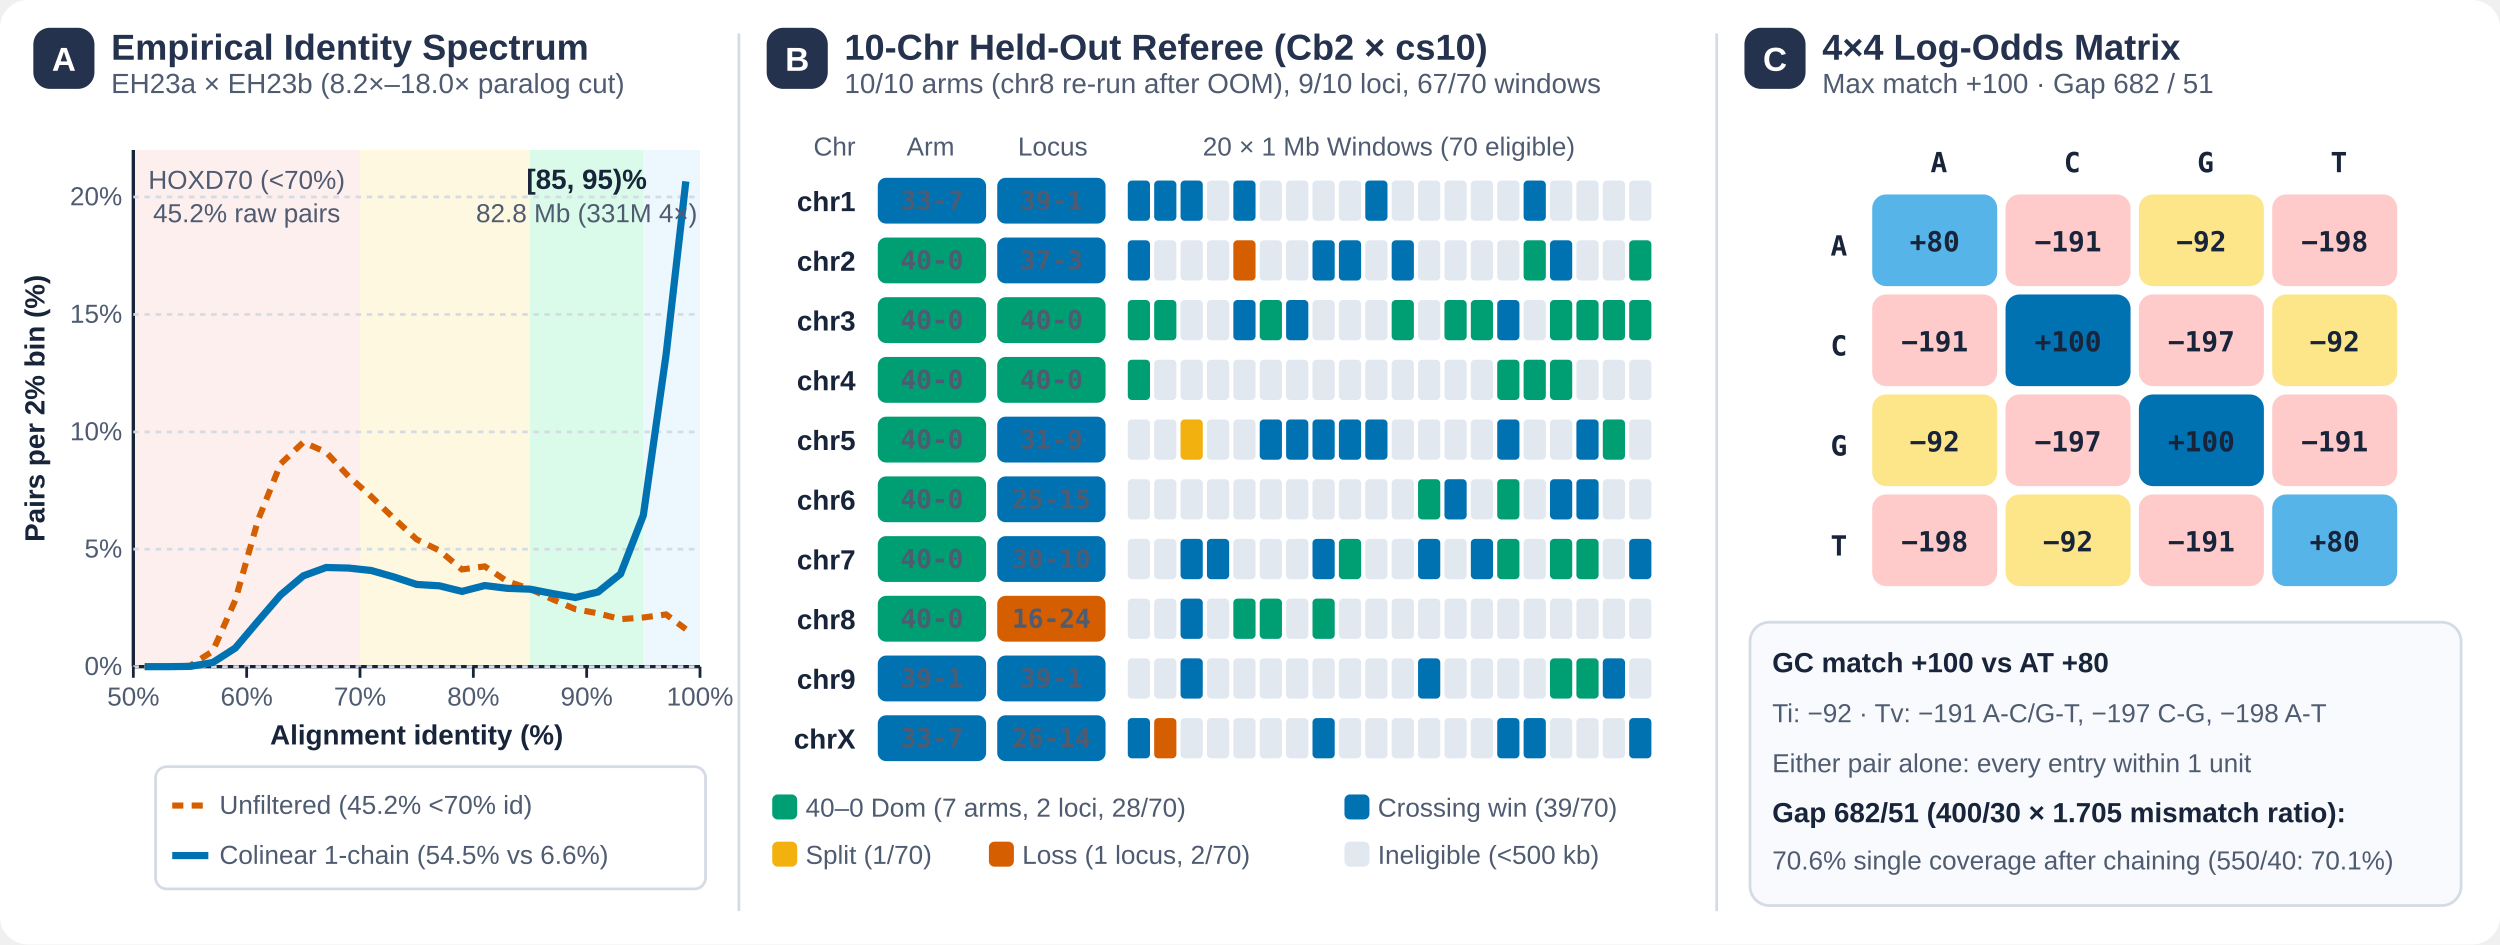
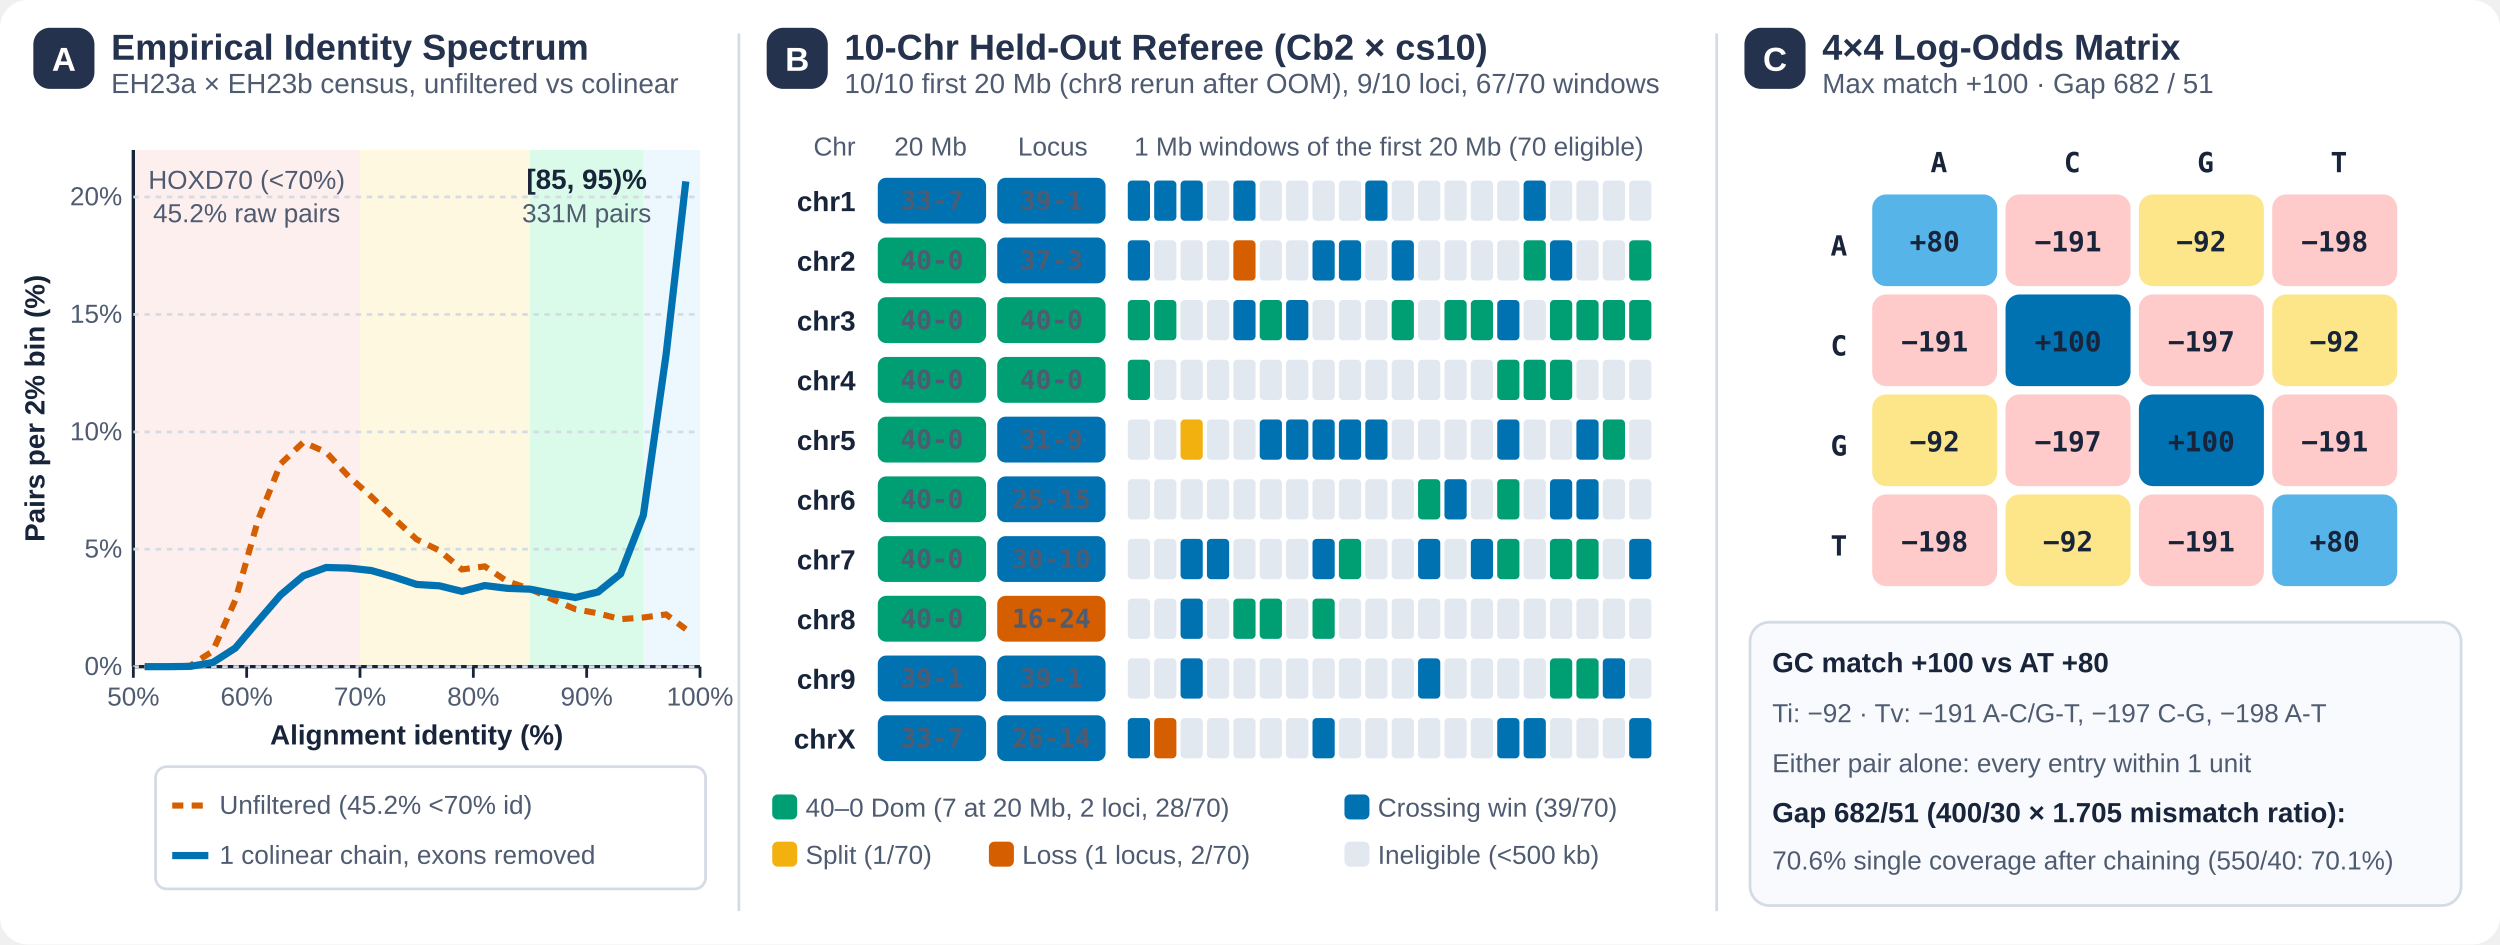
<svg xmlns="http://www.w3.org/2000/svg" viewBox="0 0 900 340" width="100%" height="100%">
  <style>
  text { font-family: "Atkinson Hyperlegible Next", "Helvetica Neue", Arial, sans-serif; fill: #18243a; }
  .mono { font-family: "Atkinson Hyperlegible Mono", "SFMono-Regular", Consolas, monospace; }
  .title { font-size: 13px; font-weight: 800; fill: #25324d; }
  .sub { font-size: 10px; fill: #4f5b70; }
  .lbl { font-size: 10px; font-weight: 600; fill: #18243a; }
  .ax { font-size: 9.4px; fill: #4f5b70; }
  .badge { font-size: 12px; font-weight: 800; fill: #ffffff; }
</style>
  <rect x="0" y="0" width="900" height="340" rx="10" fill="#ffffff" />
  <rect x="12" y="10" width="22" height="22" rx="6" fill="#25324d" />
  <text x="23" y="25.5" text-anchor="middle" class="badge">A</text>
  <text x="40" y="21.5" class="title">Empirical Identity Spectrum</text>
-   <text x="40" y="33.5" class="sub">EH23a × EH23b (8.2×–18.0× paralog cut)</text>
+   <text x="40" y="33.5" class="sub">EH23a × EH23b census, unfiltered vs colinear</text>
  <rect x="48.0" y="54" width="81.6" height="186" fill="#fee2e2" opacity="0.55" />
  <rect x="129.6" y="54" width="61.2" height="186" fill="#fef3c7" opacity="0.55" />
  <rect x="190.8" y="54" width="40.8" height="186" fill="#d1fae5" opacity="0.8" />
  <rect x="231.6" y="54" width="20.4" height="186" fill="#e0f2fe" opacity="0.6" />
  <line x1="48" y1="240" x2="252" y2="240" stroke="#18243a" stroke-width="1.2" />
  <line x1="48" y1="54" x2="48" y2="240" stroke="#18243a" stroke-width="1.2" />
  <line x1="48" y1="240.0" x2="252" y2="240.0" stroke="#d5dbe5" stroke-dasharray="2,2" />
  <text x="44" y="243.0" text-anchor="end" class="ax">0%</text>
  <line x1="48" y1="197.7" x2="252" y2="197.7" stroke="#d5dbe5" stroke-dasharray="2,2" />
  <text x="44" y="200.7" text-anchor="end" class="ax">5%</text>
  <line x1="48" y1="155.5" x2="252" y2="155.5" stroke="#d5dbe5" stroke-dasharray="2,2" />
  <text x="44" y="158.5" text-anchor="end" class="ax">10%</text>
  <line x1="48" y1="113.2" x2="252" y2="113.2" stroke="#d5dbe5" stroke-dasharray="2,2" />
  <text x="44" y="116.2" text-anchor="end" class="ax">15%</text>
  <line x1="48" y1="70.9" x2="252" y2="70.9" stroke="#d5dbe5" stroke-dasharray="2,2" />
  <text x="44" y="73.9" text-anchor="end" class="ax">20%</text>
  <text x="16" y="147.0" text-anchor="middle" class="lbl" transform="rotate(-90 16 147.0)">Pairs per 2% bin (%)</text>
  <line x1="48.0" y1="240" x2="48.0" y2="244" stroke="#18243a" />
  <text x="48.0" y="254" text-anchor="middle" class="ax">50%</text>
  <line x1="88.8" y1="240" x2="88.8" y2="244" stroke="#18243a" />
  <text x="88.8" y="254" text-anchor="middle" class="ax">60%</text>
  <line x1="129.6" y1="240" x2="129.6" y2="244" stroke="#18243a" />
  <text x="129.6" y="254" text-anchor="middle" class="ax">70%</text>
  <line x1="170.4" y1="240" x2="170.4" y2="244" stroke="#18243a" />
  <text x="170.4" y="254" text-anchor="middle" class="ax">80%</text>
  <line x1="211.2" y1="240" x2="211.2" y2="244" stroke="#18243a" />
  <text x="211.2" y="254" text-anchor="middle" class="ax">90%</text>
  <line x1="252.0" y1="240" x2="252.0" y2="244" stroke="#18243a" />
  <text x="252.0" y="254" text-anchor="middle" class="ax">100%</text>
  <text x="150.0" y="268" text-anchor="middle" class="lbl">Alignment identity (%)</text>
  <polyline fill="none" stroke="#D55E00" stroke-width="2.2" stroke-dasharray="4,3" points="52.1,240.0 60.2,240.0 68.4,239.7 76.6,234.4 84.7,216.1 92.9,187.2 101.0,167.0 109.2,159.2 117.4,162.8 125.5,171.5 133.7,178.8 141.8,186.6 150.0,194.2 158.2,198.2 166.3,205.0 174.5,203.9 182.6,209.3 190.8,212.0 199.0,215.8 207.1,219.3 215.3,220.8 223.4,222.9 231.6,222.3 239.8,221.2 246.9,226.5" />
  <polyline fill="none" stroke="#0072B2" stroke-width="2.6" points="52.1,240.0 60.2,240.0 68.4,239.9 76.6,238.5 84.7,233.3 92.9,223.6 101.0,214.2 109.2,207.3 117.4,204.3 125.5,204.5 133.7,205.4 141.8,207.7 150.0,210.4 158.2,210.9 166.3,212.9 174.5,210.8 182.6,211.8 190.8,212.1 199.0,213.7 207.1,215.1 215.3,213.1 223.4,206.6 231.6,185.5 239.8,127.6 246.9,65.3" />
  <text x="88.8" y="68" text-anchor="middle" class="ax" fill="#D55E00">HOXD70 (&lt;70%)</text>
  <text x="88.8" y="80" text-anchor="middle" class="ax" fill="#D55E00">45.2% raw pairs</text>
  <text x="211.2" y="68" text-anchor="middle" class="lbl" fill="#009E73">[85, 95)%</text>
-   <text x="211.2" y="80" text-anchor="middle" class="ax" fill="#009E73">82.8 Mb (331M 4×)</text>
+   <text x="211.2" y="80" text-anchor="middle" class="ax" fill="#009E73">331M pairs</text>
  <rect x="56" y="276" width="198" height="44" rx="4" fill="#ffffff" stroke="#d5dbe5" />
  <line x1="62" y1="290" x2="75" y2="290" stroke="#D55E00" stroke-width="2.2" stroke-dasharray="4,3" />
  <text x="79" y="293" class="ax">Unfiltered (45.2% &lt;70% id)</text>
  <line x1="62" y1="308" x2="75" y2="308" stroke="#0072B2" stroke-width="2.6" />
-   <text x="79" y="311" class="ax">Colinear 1-chain (54.5% vs 6.6%)</text>
+   <text x="79" y="311" class="ax">1 colinear chain, exons removed</text>
  <line x1="266" y1="12" x2="266" y2="328" stroke="#d5dbe5" />
  <rect x="276" y="10" width="22" height="22" rx="6" fill="#25324d" />
  <text x="287" y="25.5" text-anchor="middle" class="badge">B</text>
  <text x="304" y="21.5" class="title">10-Chr Held-Out Referee (Cb2 × cs10)</text>
-   <text x="304" y="33.5" class="sub">10/10 arms (chr8 re-run after OOM), 9/10 loci, 67/70 windows</text>
+   <text x="304" y="33.5" class="sub">10/10 first 20 Mb (chr8 rerun after OOM), 9/10 loci, 67/70 windows</text>
  <text x="308" y="56" text-anchor="end" class="ax">Chr</text>
-   <text x="335" y="56" text-anchor="middle" class="ax">Arm</text>
+   <text x="335" y="56" text-anchor="middle" class="ax">20 Mb</text>
  <text x="379" y="56" text-anchor="middle" class="ax">Locus</text>
-   <text x="500" y="56" text-anchor="middle" class="ax">20 × 1 Mb Windows (70 eligible)</text>
+   <text x="500" y="56" text-anchor="middle" class="ax">1 Mb windows of the first 20 Mb (70 eligible)</text>
  <text x="308" y="76.0" text-anchor="end" class="lbl">chr1</text>
  <rect x="316" y="64.0" width="39" height="16.5" rx="3" fill="#0072B2" />
  <text x="335.5" y="75.5" text-anchor="middle" class="ax mono" fill="#ffffff" font-weight="700">33-7</text>
  <rect x="359" y="64.0" width="39" height="16.5" rx="3" fill="#0072B2" />
  <text x="378.5" y="75.5" text-anchor="middle" class="ax mono" fill="#ffffff" font-weight="700">39-1</text>
  <rect x="406.0" y="65.0" width="8" height="14.5" rx="1.5" fill="#0072B2" />
  <rect x="415.5" y="65.0" width="8" height="14.5" rx="1.5" fill="#0072B2" />
  <rect x="425.0" y="65.0" width="8" height="14.5" rx="1.5" fill="#0072B2" />
  <rect x="434.5" y="65.0" width="8" height="14.5" rx="1.5" fill="#e2e8f0" />
  <rect x="444.0" y="65.0" width="8" height="14.5" rx="1.5" fill="#0072B2" />
  <rect x="453.5" y="65.0" width="8" height="14.5" rx="1.5" fill="#e2e8f0" />
  <rect x="463.0" y="65.0" width="8" height="14.5" rx="1.5" fill="#e2e8f0" />
  <rect x="472.5" y="65.0" width="8" height="14.5" rx="1.5" fill="#e2e8f0" />
  <rect x="482.0" y="65.0" width="8" height="14.5" rx="1.5" fill="#e2e8f0" />
  <rect x="491.5" y="65.0" width="8" height="14.5" rx="1.5" fill="#0072B2" />
  <rect x="501.0" y="65.0" width="8" height="14.5" rx="1.5" fill="#e2e8f0" />
  <rect x="510.5" y="65.0" width="8" height="14.5" rx="1.5" fill="#e2e8f0" />
  <rect x="520.0" y="65.0" width="8" height="14.5" rx="1.5" fill="#e2e8f0" />
  <rect x="529.5" y="65.0" width="8" height="14.5" rx="1.5" fill="#e2e8f0" />
  <rect x="539.0" y="65.0" width="8" height="14.5" rx="1.5" fill="#e2e8f0" />
  <rect x="548.5" y="65.0" width="8" height="14.5" rx="1.5" fill="#0072B2" />
  <rect x="558.0" y="65.0" width="8" height="14.5" rx="1.5" fill="#e2e8f0" />
  <rect x="567.5" y="65.0" width="8" height="14.5" rx="1.5" fill="#e2e8f0" />
  <rect x="577.0" y="65.0" width="8" height="14.5" rx="1.5" fill="#e2e8f0" />
  <rect x="586.5" y="65.0" width="8" height="14.5" rx="1.5" fill="#e2e8f0" />
  <text x="308" y="97.5" text-anchor="end" class="lbl">chr2</text>
  <rect x="316" y="85.5" width="39" height="16.5" rx="3" fill="#009E73" />
  <text x="335.5" y="97.0" text-anchor="middle" class="ax mono" fill="#18243a" font-weight="700">40-0</text>
  <rect x="359" y="85.5" width="39" height="16.5" rx="3" fill="#0072B2" />
  <text x="378.5" y="97.0" text-anchor="middle" class="ax mono" fill="#ffffff" font-weight="700">37-3</text>
  <rect x="406.0" y="86.5" width="8" height="14.5" rx="1.5" fill="#0072B2" />
  <rect x="415.5" y="86.5" width="8" height="14.5" rx="1.5" fill="#e2e8f0" />
  <rect x="425.0" y="86.5" width="8" height="14.5" rx="1.5" fill="#e2e8f0" />
  <rect x="434.5" y="86.5" width="8" height="14.5" rx="1.5" fill="#e2e8f0" />
  <rect x="444.0" y="86.5" width="8" height="14.5" rx="1.5" fill="#D55E00" />
  <rect x="453.5" y="86.5" width="8" height="14.5" rx="1.5" fill="#e2e8f0" />
  <rect x="463.0" y="86.5" width="8" height="14.5" rx="1.5" fill="#e2e8f0" />
  <rect x="472.5" y="86.5" width="8" height="14.5" rx="1.5" fill="#0072B2" />
  <rect x="482.0" y="86.5" width="8" height="14.5" rx="1.5" fill="#0072B2" />
  <rect x="491.5" y="86.5" width="8" height="14.5" rx="1.5" fill="#e2e8f0" />
  <rect x="501.0" y="86.5" width="8" height="14.5" rx="1.5" fill="#0072B2" />
  <rect x="510.5" y="86.5" width="8" height="14.5" rx="1.5" fill="#e2e8f0" />
  <rect x="520.0" y="86.5" width="8" height="14.5" rx="1.5" fill="#e2e8f0" />
  <rect x="529.5" y="86.5" width="8" height="14.5" rx="1.5" fill="#e2e8f0" />
  <rect x="539.0" y="86.5" width="8" height="14.5" rx="1.5" fill="#e2e8f0" />
  <rect x="548.5" y="86.5" width="8" height="14.5" rx="1.5" fill="#009E73" />
  <rect x="558.0" y="86.5" width="8" height="14.5" rx="1.5" fill="#0072B2" />
  <rect x="567.5" y="86.5" width="8" height="14.5" rx="1.5" fill="#e2e8f0" />
  <rect x="577.0" y="86.5" width="8" height="14.5" rx="1.5" fill="#e2e8f0" />
  <rect x="586.5" y="86.5" width="8" height="14.5" rx="1.5" fill="#009E73" />
  <text x="308" y="119.0" text-anchor="end" class="lbl">chr3</text>
  <rect x="316" y="107.0" width="39" height="16.5" rx="3" fill="#009E73" />
  <text x="335.5" y="118.5" text-anchor="middle" class="ax mono" fill="#18243a" font-weight="700">40-0</text>
  <rect x="359" y="107.0" width="39" height="16.5" rx="3" fill="#009E73" />
  <text x="378.5" y="118.5" text-anchor="middle" class="ax mono" fill="#18243a" font-weight="700">40-0</text>
  <rect x="406.0" y="108.0" width="8" height="14.5" rx="1.5" fill="#009E73" />
  <rect x="415.5" y="108.0" width="8" height="14.5" rx="1.5" fill="#009E73" />
  <rect x="425.0" y="108.0" width="8" height="14.5" rx="1.5" fill="#e2e8f0" />
  <rect x="434.5" y="108.0" width="8" height="14.5" rx="1.5" fill="#e2e8f0" />
  <rect x="444.0" y="108.0" width="8" height="14.5" rx="1.5" fill="#0072B2" />
  <rect x="453.5" y="108.0" width="8" height="14.5" rx="1.5" fill="#009E73" />
  <rect x="463.0" y="108.0" width="8" height="14.5" rx="1.5" fill="#0072B2" />
  <rect x="472.5" y="108.0" width="8" height="14.5" rx="1.5" fill="#e2e8f0" />
  <rect x="482.0" y="108.0" width="8" height="14.5" rx="1.5" fill="#e2e8f0" />
  <rect x="491.5" y="108.0" width="8" height="14.5" rx="1.5" fill="#e2e8f0" />
  <rect x="501.0" y="108.0" width="8" height="14.5" rx="1.5" fill="#009E73" />
  <rect x="510.5" y="108.0" width="8" height="14.5" rx="1.5" fill="#e2e8f0" />
  <rect x="520.0" y="108.0" width="8" height="14.5" rx="1.5" fill="#009E73" />
  <rect x="529.5" y="108.0" width="8" height="14.5" rx="1.5" fill="#009E73" />
  <rect x="539.0" y="108.0" width="8" height="14.5" rx="1.5" fill="#0072B2" />
  <rect x="548.5" y="108.0" width="8" height="14.5" rx="1.5" fill="#e2e8f0" />
  <rect x="558.0" y="108.0" width="8" height="14.5" rx="1.5" fill="#009E73" />
  <rect x="567.5" y="108.0" width="8" height="14.5" rx="1.5" fill="#009E73" />
  <rect x="577.0" y="108.0" width="8" height="14.5" rx="1.5" fill="#009E73" />
  <rect x="586.5" y="108.0" width="8" height="14.5" rx="1.5" fill="#009E73" />
  <text x="308" y="140.5" text-anchor="end" class="lbl">chr4</text>
  <rect x="316" y="128.5" width="39" height="16.5" rx="3" fill="#009E73" />
  <text x="335.5" y="140.0" text-anchor="middle" class="ax mono" fill="#18243a" font-weight="700">40-0</text>
  <rect x="359" y="128.5" width="39" height="16.5" rx="3" fill="#009E73" />
  <text x="378.5" y="140.0" text-anchor="middle" class="ax mono" fill="#18243a" font-weight="700">40-0</text>
  <rect x="406.0" y="129.5" width="8" height="14.5" rx="1.5" fill="#009E73" />
  <rect x="415.5" y="129.5" width="8" height="14.5" rx="1.5" fill="#e2e8f0" />
  <rect x="425.0" y="129.5" width="8" height="14.5" rx="1.5" fill="#e2e8f0" />
  <rect x="434.5" y="129.5" width="8" height="14.5" rx="1.5" fill="#e2e8f0" />
  <rect x="444.0" y="129.5" width="8" height="14.5" rx="1.5" fill="#e2e8f0" />
  <rect x="453.5" y="129.5" width="8" height="14.5" rx="1.5" fill="#e2e8f0" />
  <rect x="463.0" y="129.5" width="8" height="14.5" rx="1.5" fill="#e2e8f0" />
  <rect x="472.5" y="129.5" width="8" height="14.5" rx="1.5" fill="#e2e8f0" />
  <rect x="482.0" y="129.5" width="8" height="14.5" rx="1.5" fill="#e2e8f0" />
  <rect x="491.5" y="129.5" width="8" height="14.5" rx="1.5" fill="#e2e8f0" />
  <rect x="501.0" y="129.5" width="8" height="14.5" rx="1.5" fill="#e2e8f0" />
  <rect x="510.5" y="129.5" width="8" height="14.5" rx="1.5" fill="#e2e8f0" />
  <rect x="520.0" y="129.5" width="8" height="14.5" rx="1.5" fill="#e2e8f0" />
  <rect x="529.5" y="129.5" width="8" height="14.5" rx="1.5" fill="#e2e8f0" />
  <rect x="539.0" y="129.5" width="8" height="14.5" rx="1.5" fill="#009E73" />
  <rect x="548.5" y="129.5" width="8" height="14.5" rx="1.5" fill="#009E73" />
  <rect x="558.0" y="129.5" width="8" height="14.5" rx="1.5" fill="#009E73" />
  <rect x="567.5" y="129.5" width="8" height="14.5" rx="1.5" fill="#e2e8f0" />
  <rect x="577.0" y="129.5" width="8" height="14.5" rx="1.5" fill="#e2e8f0" />
  <rect x="586.5" y="129.5" width="8" height="14.5" rx="1.5" fill="#e2e8f0" />
  <text x="308" y="162.0" text-anchor="end" class="lbl">chr5</text>
  <rect x="316" y="150.0" width="39" height="16.5" rx="3" fill="#009E73" />
  <text x="335.5" y="161.5" text-anchor="middle" class="ax mono" fill="#18243a" font-weight="700">40-0</text>
  <rect x="359" y="150.0" width="39" height="16.5" rx="3" fill="#0072B2" />
  <text x="378.5" y="161.5" text-anchor="middle" class="ax mono" fill="#ffffff" font-weight="700">31-9</text>
  <rect x="406.0" y="151.0" width="8" height="14.5" rx="1.5" fill="#e2e8f0" />
  <rect x="415.5" y="151.0" width="8" height="14.5" rx="1.5" fill="#e2e8f0" />
  <rect x="425.0" y="151.0" width="8" height="14.5" rx="1.5" fill="#f2b10f" />
  <rect x="434.5" y="151.0" width="8" height="14.5" rx="1.5" fill="#e2e8f0" />
  <rect x="444.0" y="151.0" width="8" height="14.5" rx="1.5" fill="#e2e8f0" />
  <rect x="453.5" y="151.0" width="8" height="14.5" rx="1.5" fill="#0072B2" />
  <rect x="463.0" y="151.0" width="8" height="14.5" rx="1.5" fill="#0072B2" />
  <rect x="472.5" y="151.0" width="8" height="14.5" rx="1.5" fill="#0072B2" />
  <rect x="482.0" y="151.0" width="8" height="14.5" rx="1.5" fill="#0072B2" />
  <rect x="491.5" y="151.0" width="8" height="14.5" rx="1.5" fill="#0072B2" />
  <rect x="501.0" y="151.0" width="8" height="14.5" rx="1.5" fill="#e2e8f0" />
  <rect x="510.5" y="151.0" width="8" height="14.5" rx="1.5" fill="#e2e8f0" />
  <rect x="520.0" y="151.0" width="8" height="14.5" rx="1.5" fill="#e2e8f0" />
  <rect x="529.5" y="151.0" width="8" height="14.5" rx="1.5" fill="#e2e8f0" />
  <rect x="539.0" y="151.0" width="8" height="14.5" rx="1.5" fill="#0072B2" />
  <rect x="548.5" y="151.0" width="8" height="14.5" rx="1.5" fill="#e2e8f0" />
  <rect x="558.0" y="151.0" width="8" height="14.5" rx="1.5" fill="#e2e8f0" />
  <rect x="567.5" y="151.0" width="8" height="14.5" rx="1.5" fill="#0072B2" />
  <rect x="577.0" y="151.0" width="8" height="14.5" rx="1.5" fill="#009E73" />
  <rect x="586.5" y="151.0" width="8" height="14.5" rx="1.5" fill="#e2e8f0" />
  <text x="308" y="183.5" text-anchor="end" class="lbl">chr6</text>
  <rect x="316" y="171.5" width="39" height="16.5" rx="3" fill="#009E73" />
  <text x="335.5" y="183.0" text-anchor="middle" class="ax mono" fill="#18243a" font-weight="700">40-0</text>
  <rect x="359" y="171.5" width="39" height="16.5" rx="3" fill="#0072B2" />
  <text x="378.5" y="183.0" text-anchor="middle" class="ax mono" fill="#ffffff" font-weight="700">25-15</text>
  <rect x="406.0" y="172.5" width="8" height="14.5" rx="1.5" fill="#e2e8f0" />
  <rect x="415.5" y="172.5" width="8" height="14.5" rx="1.5" fill="#e2e8f0" />
  <rect x="425.0" y="172.5" width="8" height="14.5" rx="1.5" fill="#e2e8f0" />
  <rect x="434.5" y="172.5" width="8" height="14.5" rx="1.5" fill="#e2e8f0" />
  <rect x="444.0" y="172.5" width="8" height="14.5" rx="1.5" fill="#e2e8f0" />
  <rect x="453.5" y="172.5" width="8" height="14.5" rx="1.5" fill="#e2e8f0" />
  <rect x="463.0" y="172.5" width="8" height="14.5" rx="1.5" fill="#e2e8f0" />
  <rect x="472.5" y="172.5" width="8" height="14.5" rx="1.5" fill="#e2e8f0" />
  <rect x="482.0" y="172.5" width="8" height="14.5" rx="1.5" fill="#e2e8f0" />
  <rect x="491.5" y="172.5" width="8" height="14.5" rx="1.5" fill="#e2e8f0" />
  <rect x="501.0" y="172.5" width="8" height="14.5" rx="1.5" fill="#e2e8f0" />
  <rect x="510.5" y="172.5" width="8" height="14.5" rx="1.5" fill="#009E73" />
  <rect x="520.0" y="172.5" width="8" height="14.5" rx="1.5" fill="#0072B2" />
  <rect x="529.5" y="172.5" width="8" height="14.5" rx="1.5" fill="#e2e8f0" />
  <rect x="539.0" y="172.5" width="8" height="14.5" rx="1.5" fill="#009E73" />
  <rect x="548.5" y="172.5" width="8" height="14.5" rx="1.5" fill="#e2e8f0" />
  <rect x="558.0" y="172.5" width="8" height="14.5" rx="1.5" fill="#0072B2" />
  <rect x="567.5" y="172.5" width="8" height="14.5" rx="1.5" fill="#0072B2" />
  <rect x="577.0" y="172.5" width="8" height="14.5" rx="1.5" fill="#e2e8f0" />
  <rect x="586.5" y="172.5" width="8" height="14.5" rx="1.5" fill="#e2e8f0" />
  <text x="308" y="205.0" text-anchor="end" class="lbl">chr7</text>
  <rect x="316" y="193.0" width="39" height="16.5" rx="3" fill="#009E73" />
  <text x="335.5" y="204.5" text-anchor="middle" class="ax mono" fill="#18243a" font-weight="700">40-0</text>
  <rect x="359" y="193.0" width="39" height="16.5" rx="3" fill="#0072B2" />
  <text x="378.5" y="204.5" text-anchor="middle" class="ax mono" fill="#ffffff" font-weight="700">30-10</text>
  <rect x="406.0" y="194.0" width="8" height="14.5" rx="1.5" fill="#e2e8f0" />
  <rect x="415.5" y="194.0" width="8" height="14.5" rx="1.5" fill="#e2e8f0" />
  <rect x="425.0" y="194.0" width="8" height="14.5" rx="1.5" fill="#0072B2" />
  <rect x="434.5" y="194.0" width="8" height="14.5" rx="1.5" fill="#0072B2" />
  <rect x="444.0" y="194.0" width="8" height="14.5" rx="1.5" fill="#e2e8f0" />
  <rect x="453.5" y="194.0" width="8" height="14.5" rx="1.5" fill="#e2e8f0" />
  <rect x="463.0" y="194.0" width="8" height="14.5" rx="1.5" fill="#e2e8f0" />
  <rect x="472.5" y="194.0" width="8" height="14.5" rx="1.5" fill="#0072B2" />
  <rect x="482.0" y="194.0" width="8" height="14.5" rx="1.5" fill="#009E73" />
  <rect x="491.5" y="194.0" width="8" height="14.5" rx="1.5" fill="#e2e8f0" />
  <rect x="501.0" y="194.0" width="8" height="14.5" rx="1.5" fill="#e2e8f0" />
  <rect x="510.5" y="194.0" width="8" height="14.5" rx="1.5" fill="#0072B2" />
  <rect x="520.0" y="194.0" width="8" height="14.5" rx="1.5" fill="#e2e8f0" />
  <rect x="529.5" y="194.0" width="8" height="14.5" rx="1.5" fill="#0072B2" />
  <rect x="539.0" y="194.0" width="8" height="14.5" rx="1.5" fill="#009E73" />
  <rect x="548.5" y="194.0" width="8" height="14.5" rx="1.5" fill="#e2e8f0" />
  <rect x="558.0" y="194.0" width="8" height="14.5" rx="1.5" fill="#009E73" />
  <rect x="567.5" y="194.0" width="8" height="14.5" rx="1.5" fill="#009E73" />
  <rect x="577.0" y="194.0" width="8" height="14.5" rx="1.5" fill="#e2e8f0" />
  <rect x="586.5" y="194.0" width="8" height="14.5" rx="1.5" fill="#0072B2" />
  <text x="308" y="226.5" text-anchor="end" class="lbl">chr8</text>
  <rect x="316" y="214.5" width="39" height="16.5" rx="3" fill="#009E73" />
  <text x="335.5" y="226.0" text-anchor="middle" class="ax mono" fill="#18243a" font-weight="700">40-0</text>
  <rect x="359" y="214.5" width="39" height="16.5" rx="3" fill="#D55E00" />
  <text x="378.5" y="226.0" text-anchor="middle" class="ax mono" fill="#18243a" font-weight="700">16-24</text>
  <rect x="406.0" y="215.5" width="8" height="14.5" rx="1.5" fill="#e2e8f0" />
  <rect x="415.5" y="215.5" width="8" height="14.5" rx="1.5" fill="#e2e8f0" />
  <rect x="425.0" y="215.5" width="8" height="14.5" rx="1.5" fill="#0072B2" />
  <rect x="434.5" y="215.5" width="8" height="14.5" rx="1.5" fill="#e2e8f0" />
  <rect x="444.0" y="215.5" width="8" height="14.5" rx="1.5" fill="#009E73" />
  <rect x="453.5" y="215.5" width="8" height="14.5" rx="1.5" fill="#009E73" />
  <rect x="463.0" y="215.5" width="8" height="14.5" rx="1.5" fill="#e2e8f0" />
  <rect x="472.5" y="215.5" width="8" height="14.5" rx="1.5" fill="#009E73" />
  <rect x="482.0" y="215.5" width="8" height="14.5" rx="1.5" fill="#e2e8f0" />
  <rect x="491.5" y="215.5" width="8" height="14.5" rx="1.5" fill="#e2e8f0" />
  <rect x="501.0" y="215.5" width="8" height="14.5" rx="1.5" fill="#e2e8f0" />
  <rect x="510.5" y="215.5" width="8" height="14.5" rx="1.5" fill="#e2e8f0" />
  <rect x="520.0" y="215.5" width="8" height="14.5" rx="1.5" fill="#e2e8f0" />
  <rect x="529.5" y="215.5" width="8" height="14.5" rx="1.5" fill="#e2e8f0" />
  <rect x="539.0" y="215.5" width="8" height="14.5" rx="1.5" fill="#e2e8f0" />
  <rect x="548.5" y="215.5" width="8" height="14.5" rx="1.5" fill="#e2e8f0" />
  <rect x="558.0" y="215.5" width="8" height="14.5" rx="1.5" fill="#e2e8f0" />
  <rect x="567.5" y="215.5" width="8" height="14.5" rx="1.5" fill="#e2e8f0" />
  <rect x="577.0" y="215.5" width="8" height="14.5" rx="1.5" fill="#e2e8f0" />
  <rect x="586.5" y="215.5" width="8" height="14.5" rx="1.5" fill="#e2e8f0" />
  <text x="308" y="248.0" text-anchor="end" class="lbl">chr9</text>
  <rect x="316" y="236.0" width="39" height="16.5" rx="3" fill="#0072B2" />
  <text x="335.5" y="247.5" text-anchor="middle" class="ax mono" fill="#ffffff" font-weight="700">39-1</text>
  <rect x="359" y="236.0" width="39" height="16.5" rx="3" fill="#0072B2" />
  <text x="378.5" y="247.5" text-anchor="middle" class="ax mono" fill="#ffffff" font-weight="700">39-1</text>
  <rect x="406.0" y="237.0" width="8" height="14.5" rx="1.5" fill="#e2e8f0" />
  <rect x="415.5" y="237.0" width="8" height="14.5" rx="1.5" fill="#e2e8f0" />
  <rect x="425.0" y="237.0" width="8" height="14.5" rx="1.5" fill="#0072B2" />
  <rect x="434.5" y="237.0" width="8" height="14.5" rx="1.5" fill="#e2e8f0" />
  <rect x="444.0" y="237.0" width="8" height="14.5" rx="1.5" fill="#e2e8f0" />
  <rect x="453.5" y="237.0" width="8" height="14.5" rx="1.5" fill="#e2e8f0" />
  <rect x="463.0" y="237.0" width="8" height="14.5" rx="1.5" fill="#e2e8f0" />
  <rect x="472.5" y="237.0" width="8" height="14.5" rx="1.5" fill="#e2e8f0" />
  <rect x="482.0" y="237.0" width="8" height="14.5" rx="1.5" fill="#e2e8f0" />
  <rect x="491.5" y="237.0" width="8" height="14.5" rx="1.5" fill="#e2e8f0" />
  <rect x="501.0" y="237.0" width="8" height="14.5" rx="1.5" fill="#e2e8f0" />
  <rect x="510.5" y="237.0" width="8" height="14.5" rx="1.5" fill="#0072B2" />
  <rect x="520.0" y="237.0" width="8" height="14.5" rx="1.5" fill="#e2e8f0" />
  <rect x="529.5" y="237.0" width="8" height="14.5" rx="1.5" fill="#e2e8f0" />
  <rect x="539.0" y="237.0" width="8" height="14.5" rx="1.5" fill="#e2e8f0" />
  <rect x="548.5" y="237.0" width="8" height="14.5" rx="1.5" fill="#e2e8f0" />
  <rect x="558.0" y="237.0" width="8" height="14.5" rx="1.5" fill="#009E73" />
  <rect x="567.5" y="237.0" width="8" height="14.5" rx="1.5" fill="#009E73" />
  <rect x="577.0" y="237.0" width="8" height="14.5" rx="1.5" fill="#0072B2" />
  <rect x="586.5" y="237.0" width="8" height="14.5" rx="1.5" fill="#e2e8f0" />
  <text x="308" y="269.5" text-anchor="end" class="lbl">chrX</text>
  <rect x="316" y="257.5" width="39" height="16.5" rx="3" fill="#0072B2" />
  <text x="335.5" y="269.0" text-anchor="middle" class="ax mono" fill="#ffffff" font-weight="700">33-7</text>
  <rect x="359" y="257.5" width="39" height="16.5" rx="3" fill="#0072B2" />
  <text x="378.5" y="269.0" text-anchor="middle" class="ax mono" fill="#ffffff" font-weight="700">26-14</text>
  <rect x="406.0" y="258.5" width="8" height="14.5" rx="1.5" fill="#0072B2" />
  <rect x="415.5" y="258.5" width="8" height="14.5" rx="1.5" fill="#D55E00" />
  <rect x="425.0" y="258.5" width="8" height="14.5" rx="1.5" fill="#e2e8f0" />
  <rect x="434.5" y="258.5" width="8" height="14.5" rx="1.5" fill="#e2e8f0" />
  <rect x="444.0" y="258.5" width="8" height="14.5" rx="1.5" fill="#e2e8f0" />
  <rect x="453.5" y="258.5" width="8" height="14.5" rx="1.5" fill="#e2e8f0" />
  <rect x="463.0" y="258.5" width="8" height="14.5" rx="1.5" fill="#e2e8f0" />
  <rect x="472.5" y="258.5" width="8" height="14.5" rx="1.5" fill="#0072B2" />
  <rect x="482.0" y="258.5" width="8" height="14.5" rx="1.5" fill="#e2e8f0" />
  <rect x="491.5" y="258.5" width="8" height="14.5" rx="1.5" fill="#e2e8f0" />
  <rect x="501.0" y="258.5" width="8" height="14.5" rx="1.5" fill="#e2e8f0" />
  <rect x="510.5" y="258.5" width="8" height="14.5" rx="1.5" fill="#e2e8f0" />
  <rect x="520.0" y="258.5" width="8" height="14.5" rx="1.5" fill="#e2e8f0" />
  <rect x="529.5" y="258.5" width="8" height="14.5" rx="1.5" fill="#e2e8f0" />
  <rect x="539.0" y="258.5" width="8" height="14.5" rx="1.5" fill="#0072B2" />
  <rect x="548.5" y="258.5" width="8" height="14.5" rx="1.5" fill="#0072B2" />
  <rect x="558.0" y="258.5" width="8" height="14.5" rx="1.5" fill="#e2e8f0" />
  <rect x="567.5" y="258.5" width="8" height="14.5" rx="1.5" fill="#e2e8f0" />
  <rect x="577.0" y="258.5" width="8" height="14.5" rx="1.5" fill="#e2e8f0" />
  <rect x="586.5" y="258.5" width="8" height="14.5" rx="1.5" fill="#0072B2" />
  <rect x="278" y="286" width="9" height="9" rx="2" fill="#009E73" />
-   <text x="290" y="294" class="ax">40–0 Dom (7 arms, 2 loci, 28/70)</text>
+   <text x="290" y="294" class="ax">40–0 Dom (7 at 20 Mb, 2 loci, 28/70)</text>
  <rect x="484" y="286" width="9" height="9" rx="2" fill="#0072B2" />
  <text x="496" y="294" class="ax">Crossing win (39/70)</text>
  <rect x="278" y="303" width="9" height="9" rx="2" fill="#f2b10f" />
  <text x="290" y="311" class="ax">Split (1/70)</text>
  <rect x="356" y="303" width="9" height="9" rx="2" fill="#D55E00" />
  <text x="368" y="311" class="ax">Loss (1 locus, 2/70)</text>
  <rect x="484" y="303" width="9" height="9" rx="2" fill="#e2e8f0" />
  <text x="496" y="311" class="ax">Ineligible (&lt;500 kb)</text>
  <line x1="618" y1="12" x2="618" y2="328" stroke="#d5dbe5" />
  <rect x="628" y="10" width="22" height="22" rx="6" fill="#25324d" />
  <text x="639" y="25.5" text-anchor="middle" class="badge">C</text>
  <text x="656" y="21.5" class="title">4×4 Log-Odds Matrix</text>
  <text x="656" y="33.5" class="sub">Max match +100 · Gap 682 / 51</text>
  <text x="698.0" y="62" text-anchor="middle" class="lbl mono">A</text>
  <text x="662" y="92.0" text-anchor="middle" class="lbl mono">A</text>
  <rect x="674" y="70" width="45" height="33" rx="5" fill="#56B4E9" />
  <text x="696.5" y="90.5" text-anchor="middle" class="lbl mono" fill="#ffffff">+80</text>
  <rect x="722" y="70" width="45" height="33" rx="5" fill="#fecaca" />
  <text x="744.5" y="90.5" text-anchor="middle" class="lbl mono" fill="#18243a">−191</text>
  <rect x="770" y="70" width="45" height="33" rx="5" fill="#fde68a" />
  <text x="792.5" y="90.5" text-anchor="middle" class="lbl mono" fill="#18243a">−92</text>
  <rect x="818" y="70" width="45" height="33" rx="5" fill="#fecaca" />
  <text x="840.5" y="90.5" text-anchor="middle" class="lbl mono" fill="#18243a">−198</text>
  <text x="746.0" y="62" text-anchor="middle" class="lbl mono">C</text>
  <text x="662" y="128.0" text-anchor="middle" class="lbl mono">C</text>
  <rect x="674" y="106" width="45" height="33" rx="5" fill="#fecaca" />
  <text x="696.5" y="126.5" text-anchor="middle" class="lbl mono" fill="#18243a">−191</text>
  <rect x="722" y="106" width="45" height="33" rx="5" fill="#0072B2" />
  <text x="744.5" y="126.5" text-anchor="middle" class="lbl mono" fill="#ffffff">+100</text>
  <rect x="770" y="106" width="45" height="33" rx="5" fill="#fecaca" />
  <text x="792.5" y="126.5" text-anchor="middle" class="lbl mono" fill="#18243a">−197</text>
  <rect x="818" y="106" width="45" height="33" rx="5" fill="#fde68a" />
  <text x="840.5" y="126.5" text-anchor="middle" class="lbl mono" fill="#18243a">−92</text>
  <text x="794.0" y="62" text-anchor="middle" class="lbl mono">G</text>
  <text x="662" y="164.0" text-anchor="middle" class="lbl mono">G</text>
  <rect x="674" y="142" width="45" height="33" rx="5" fill="#fde68a" />
  <text x="696.5" y="162.5" text-anchor="middle" class="lbl mono" fill="#18243a">−92</text>
  <rect x="722" y="142" width="45" height="33" rx="5" fill="#fecaca" />
  <text x="744.5" y="162.5" text-anchor="middle" class="lbl mono" fill="#18243a">−197</text>
  <rect x="770" y="142" width="45" height="33" rx="5" fill="#0072B2" />
  <text x="792.5" y="162.5" text-anchor="middle" class="lbl mono" fill="#ffffff">+100</text>
  <rect x="818" y="142" width="45" height="33" rx="5" fill="#fecaca" />
  <text x="840.5" y="162.5" text-anchor="middle" class="lbl mono" fill="#18243a">−191</text>
  <text x="842.0" y="62" text-anchor="middle" class="lbl mono">T</text>
  <text x="662" y="200.0" text-anchor="middle" class="lbl mono">T</text>
  <rect x="674" y="178" width="45" height="33" rx="5" fill="#fecaca" />
  <text x="696.5" y="198.5" text-anchor="middle" class="lbl mono" fill="#18243a">−198</text>
  <rect x="722" y="178" width="45" height="33" rx="5" fill="#fde68a" />
  <text x="744.5" y="198.5" text-anchor="middle" class="lbl mono" fill="#18243a">−92</text>
  <rect x="770" y="178" width="45" height="33" rx="5" fill="#fecaca" />
  <text x="792.5" y="198.5" text-anchor="middle" class="lbl mono" fill="#18243a">−191</text>
  <rect x="818" y="178" width="45" height="33" rx="5" fill="#56B4E9" />
  <text x="840.5" y="198.5" text-anchor="middle" class="lbl mono" fill="#ffffff">+80</text>
  <rect x="630" y="224" width="256" height="102" rx="7" fill="#f8fafd" stroke="#d5dbe5" />
  <text x="638" y="242" class="lbl">GC match +100 vs AT +80</text>
  <text x="638" y="260" class="ax">Ti: −92 · Tv: −191 A-C/G-T, −197 C-G, −198 A-T</text>
  <text x="638" y="278" class="ax">Either pair alone: every entry within 1 unit</text>
  <text x="638" y="296" class="lbl" fill="#0072B2">Gap 682/51 (400/30 × 1.705 mismatch ratio):</text>
  <text x="638" y="313" class="ax">70.6% single coverage after chaining (550/40: 70.1%)</text>
</svg>
